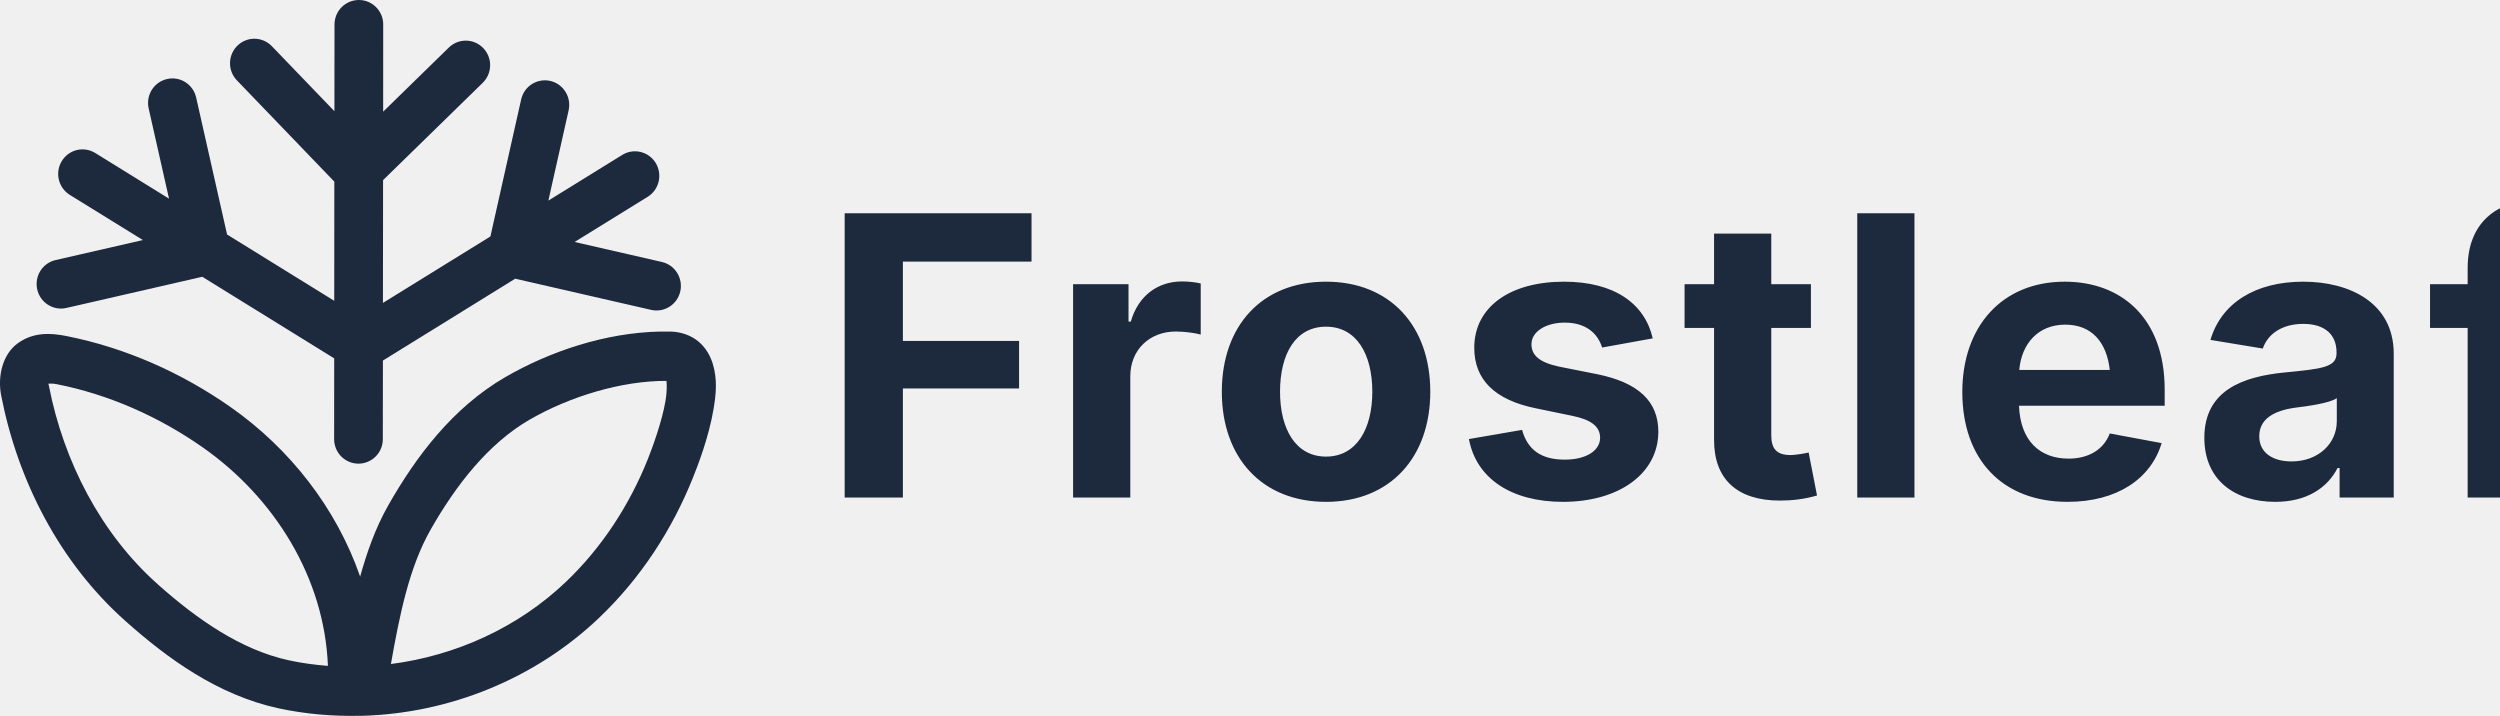
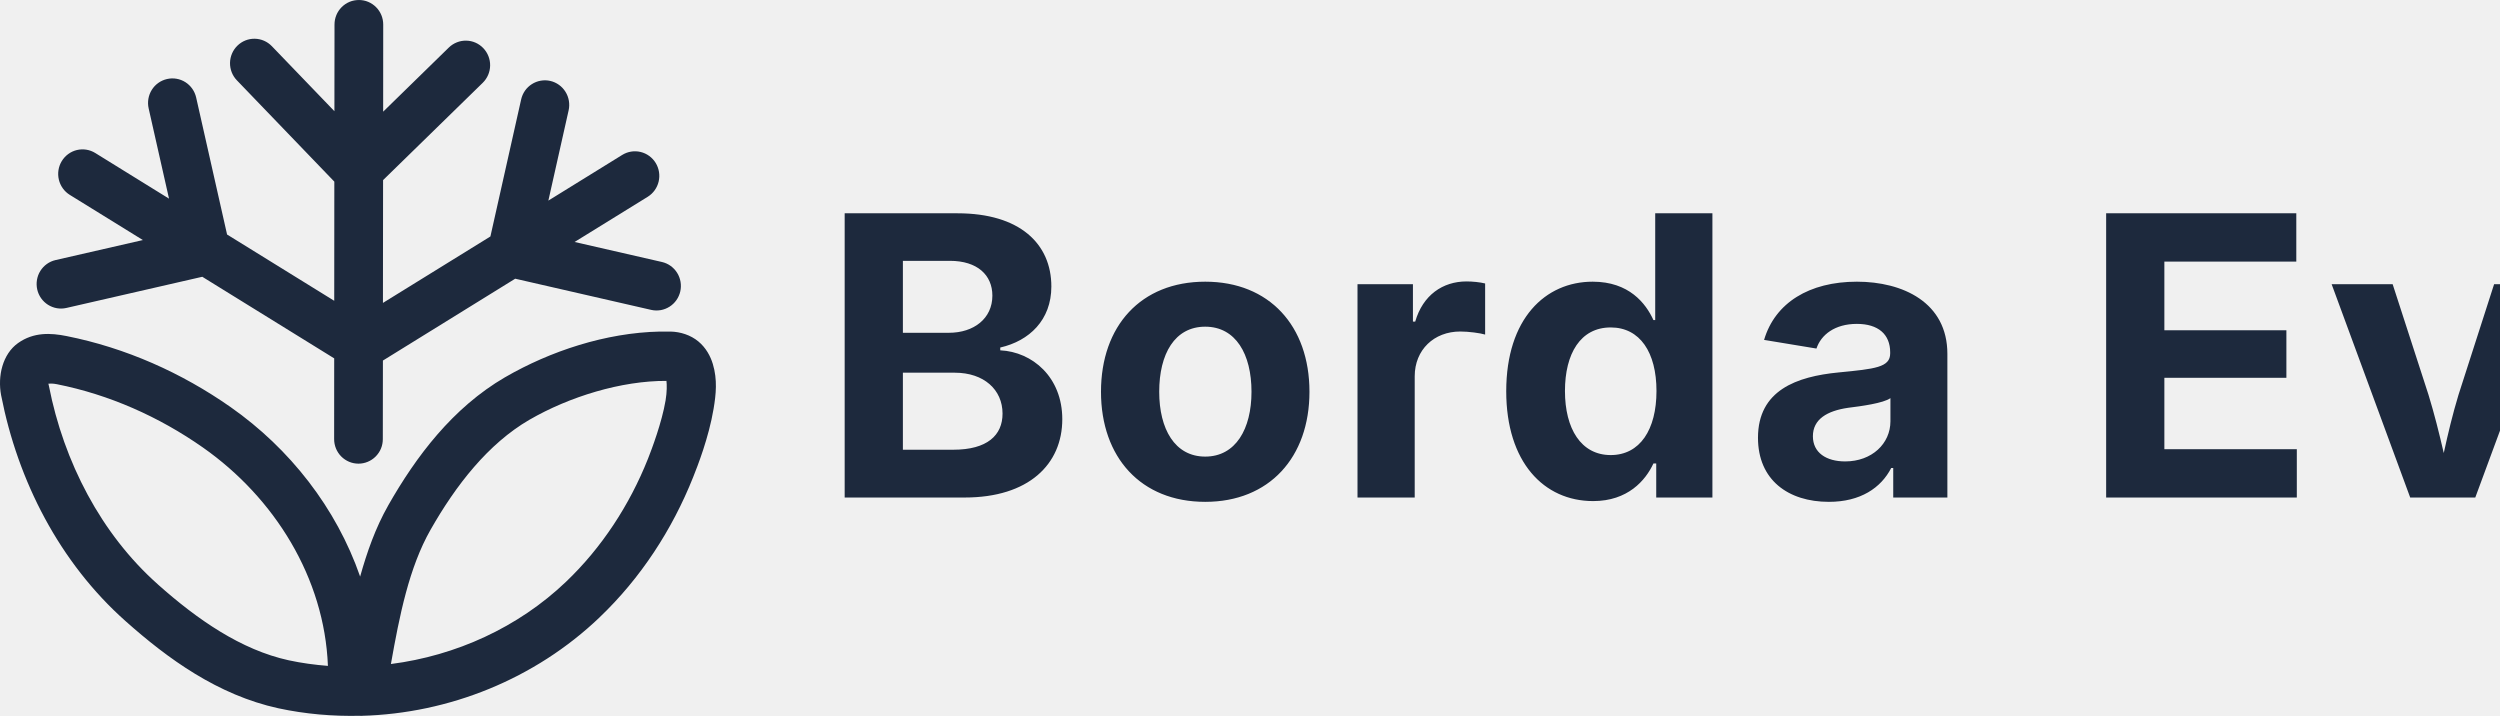
<svg xmlns="http://www.w3.org/2000/svg" width="153.652" height="44" viewBox="0 0 153.652 44" fill="none" version="1.1" id="svg13">
  <path id="rect345" style="fill:#1d293d;fill-opacity:1;stroke-width:14;stroke-linecap:round;stroke-linejoin:round;stroke-dashoffset:13;paint-order:stroke markers fill" d="M 22.06,6.5446716e-6 C 22.256,1.7254468e-4 22.451,0.039 22.632,0.115 c 0.182,0.076 0.346,0.188 0.484,0.328 0.139,0.14 0.249,0.305 0.324,0.488 0.075,0.183 0.113,0.38 0.113,0.578 l -0.004,5.355 4.037,-3.943 c 0.141,-0.138 0.309,-0.245 0.492,-0.318 0.183,-0.073 0.378,-0.109 0.574,-0.105 0.197,0.003 0.39,0.044 0.57,0.123 0.18,0.079 0.344,0.194 0.48,0.336 0.276,0.287 0.428,0.674 0.422,1.074 -0.006,0.4 -0.17,0.78 -0.455,1.059 l -6.125,5.98 -0.008,7.547 6.605,-4.084 1.889,-8.42 c 0.043,-0.193 0.123,-0.377 0.236,-0.539 0.113,-0.162 0.258,-0.299 0.424,-0.404 0.166,-0.106 0.351,-0.177 0.545,-0.211 0.194,-0.034 0.392,-0.03 0.584,0.014 0.192,0.044 0.373,0.126 0.533,0.24 0.161,0.114 0.297,0.26 0.402,0.428 0.105,0.168 0.176,0.353 0.209,0.549 0.033,0.195 0.03,0.395 -0.014,0.588 l -1.246,5.551 4.539,-2.807 c 0.338,-0.209 0.745,-0.275 1.131,-0.182 0.386,0.093 0.72,0.337 0.928,0.678 0.207,0.341 0.272,0.751 0.18,1.141 -0.092,0.389 -0.334,0.726 -0.672,0.936 l -4.494,2.777 5.369,1.23 c 0.387,0.089 0.722,0.329 0.934,0.668 0.211,0.339 0.281,0.748 0.193,1.139 -0.044,0.193 -0.125,0.375 -0.238,0.537 -0.114,0.162 -0.257,0.299 -0.424,0.404 -0.166,0.105 -0.351,0.178 -0.545,0.211 -0.194,0.033 -0.392,0.028 -0.584,-0.016 l -8.355,-1.916 -8.131,5.031 -0.006,4.83 c -10e-5,0.198 -0.038,0.395 -0.113,0.578 -0.075,0.183 -0.187,0.348 -0.326,0.488 -0.139,0.14 -0.305,0.251 -0.486,0.326 -0.182,0.076 -0.376,0.115 -0.572,0.115 -0.397,-5e-4 -0.778,-0.16 -1.059,-0.443 -0.28,-0.283 -0.436,-0.666 -0.436,-1.066 l 0.004,-4.963 -8.107,-5.014 -8.354,1.916 c -0.387,0.089 -0.793,0.018 -1.129,-0.195 -0.336,-0.213 -0.574,-0.551 -0.662,-0.941 -0.044,-0.193 -0.049,-0.394 -0.016,-0.59 0.033,-0.195 0.102,-0.381 0.207,-0.549 0.105,-0.168 0.242,-0.313 0.402,-0.428 0.16,-0.115 0.342,-0.196 0.533,-0.24 l 5.367,-1.23 -4.492,-2.777 c -0.338,-0.209 -0.579,-0.546 -0.672,-0.936 -0.092,-0.389 -0.028,-0.8 0.18,-1.141 0.103,-0.169 0.237,-0.315 0.396,-0.432 0.159,-0.116 0.338,-0.2 0.529,-0.246 0.386,-0.093 0.794,-0.028 1.133,0.182 l 4.533,2.805 -1.252,-5.547 c -0.088,-0.39 -0.018,-0.8 0.193,-1.139 0.211,-0.339 0.548,-0.577 0.936,-0.666 0.387,-0.089 0.793,-0.02 1.129,0.193 0.336,0.213 0.574,0.553 0.662,0.943 l 1.9,8.42 6.586,4.074 0.006,-7.324 -5.988,-6.225 c -0.137,-0.142 -0.246,-0.31 -0.318,-0.494 -0.072,-0.184 -0.108,-0.382 -0.105,-0.58 0.003,-0.198 0.045,-0.392 0.123,-0.574 0.078,-0.182 0.191,-0.346 0.332,-0.484 0.141,-0.138 0.308,-0.247 0.49,-0.32 0.183,-0.073 0.378,-0.108 0.574,-0.105 0.397,0.006 0.774,0.17 1.051,0.457 l 3.846,3.996 0.006,-5.326 c 2e-4,-0.198 0.038,-0.395 0.113,-0.578 0.075,-0.183 0.185,-0.348 0.324,-0.488 0.139,-0.14 0.305,-0.252 0.486,-0.328 0.182,-0.076 0.378,-0.113 0.574,-0.113 z M 40.56,20.379 c 0.222,-0.005 0.443,-0.005 0.664,0 0.593,0.013 1.223,0.213 1.695,0.604 0.472,0.39 0.748,0.91 0.893,1.391 0.289,0.962 0.195,1.864 0.045,2.756 -0.3,1.783 -0.991,3.534 -1.254,4.193 -1.285,3.226 -3.224,6.209 -5.756,8.623 v 0.002 c -3.963,3.784 -9.243,5.903 -14.623,6.047 l -0.016,0.006 c -10e-5,0 -0.053,-0.006 -0.08,-0.008 -1.675,0.037 -3.358,-0.103 -5.014,-0.461 -10e-4,-1e-4 -0.003,10e-5 -0.004,0 -3.721,-0.813 -6.8,-3.047 -9.387,-5.352 -4.065,-3.607 -6.63,-8.638 -7.652,-13.877 -5.7e-4,-0.002 -0.001,-0.005 -0.002,-0.008 -0.224,-1.178 0.086,-2.534 1.045,-3.213 0.959,-0.678 2.002,-0.622 2.973,-0.428 3.637,0.724 7.07,2.253 10.09,4.369 3.624,2.541 6.495,6.194 7.957,10.414 0.421,-1.498 0.936,-2.983 1.73,-4.379 v -0.002 c 1.699,-2.985 3.952,-5.995 7.182,-7.873 h 0.002 c 2.769,-1.603 6.18,-2.734 9.512,-2.805 z m 0.4,3.031 c -2.767,-0.013 -5.964,0.967 -8.42,2.389 h -0.002 c -2.538,1.476 -4.519,4.023 -6.076,6.76 -1.321,2.323 -1.908,5.269 -2.436,8.252 3.987,-0.511 7.821,-2.246 10.762,-5.055 l 0.002,-0.002 c 2.191,-2.089 3.901,-4.709 5.035,-7.557 0.237,-0.596 0.857,-2.25 1.08,-3.574 0.093,-0.552 0.083,-0.986 0.055,-1.213 z m -37.77,0.166 c -0.087,-0.003 -0.157,2.06e-4 -0.217,0.004 0.01,0.047 0.013,0.038 0.033,0.139 l 0.002,0.008 c 0.91,4.654 3.203,9.091 6.695,12.189 8.4e-4,7e-4 10e-4,0.003 0.002,0.004 2.415,2.151 5.107,4.021 8.039,4.662 0.796,0.172 1.602,0.28 2.41,0.344 -0.21,-5.404 -3.276,-10.333 -7.688,-13.426 -2.702,-1.893 -5.761,-3.248 -8.963,-3.885 -0.124,-0.025 -0.228,-0.036 -0.314,-0.039 z" />
  <defs id="defs11">
    <clipPath clipPathUnits="userSpaceOnUse" id="clipPath530">
      <g id="g534">
        <rect width="44" height="44" fill="#ffffff" id="rect532" x="0" y="0" />
      </g>
    </clipPath>
  </defs>
  <text xml:space="preserve" style="font-style:normal;font-weight:normal;font-size:24px;line-height:1.25;font-family:sans-serif;letter-spacing:0.5px;word-spacing:0px;fill:#1d293d;fill-opacity:1;stroke:none;stroke-width:0.673" x="50.336" y="30.578" id="text733">
-     <tspan id="tspan731" x="50.336" y="30.578" style="font-style:normal;font-variant:normal;font-weight:bold;font-stretch:normal;font-size:24px;font-family:Inter;-inkscape-font-specification:'Inter Bold';fill:#1d293d;fill-opacity:1;stroke-width:0.673">Frostleaf</tspan>
+     <tspan id="tspan731" x="50.336" y="30.578" style="font-style:normal;font-variant:normal;font-weight:bold;font-stretch:normal;font-size:24px;font-family:Inter;-inkscape-font-specification:'Inter Bold';fill:#1d293d;fill-opacity:1;stroke-width:0.673">Borda Event</tspan>
  </text>
</svg>
